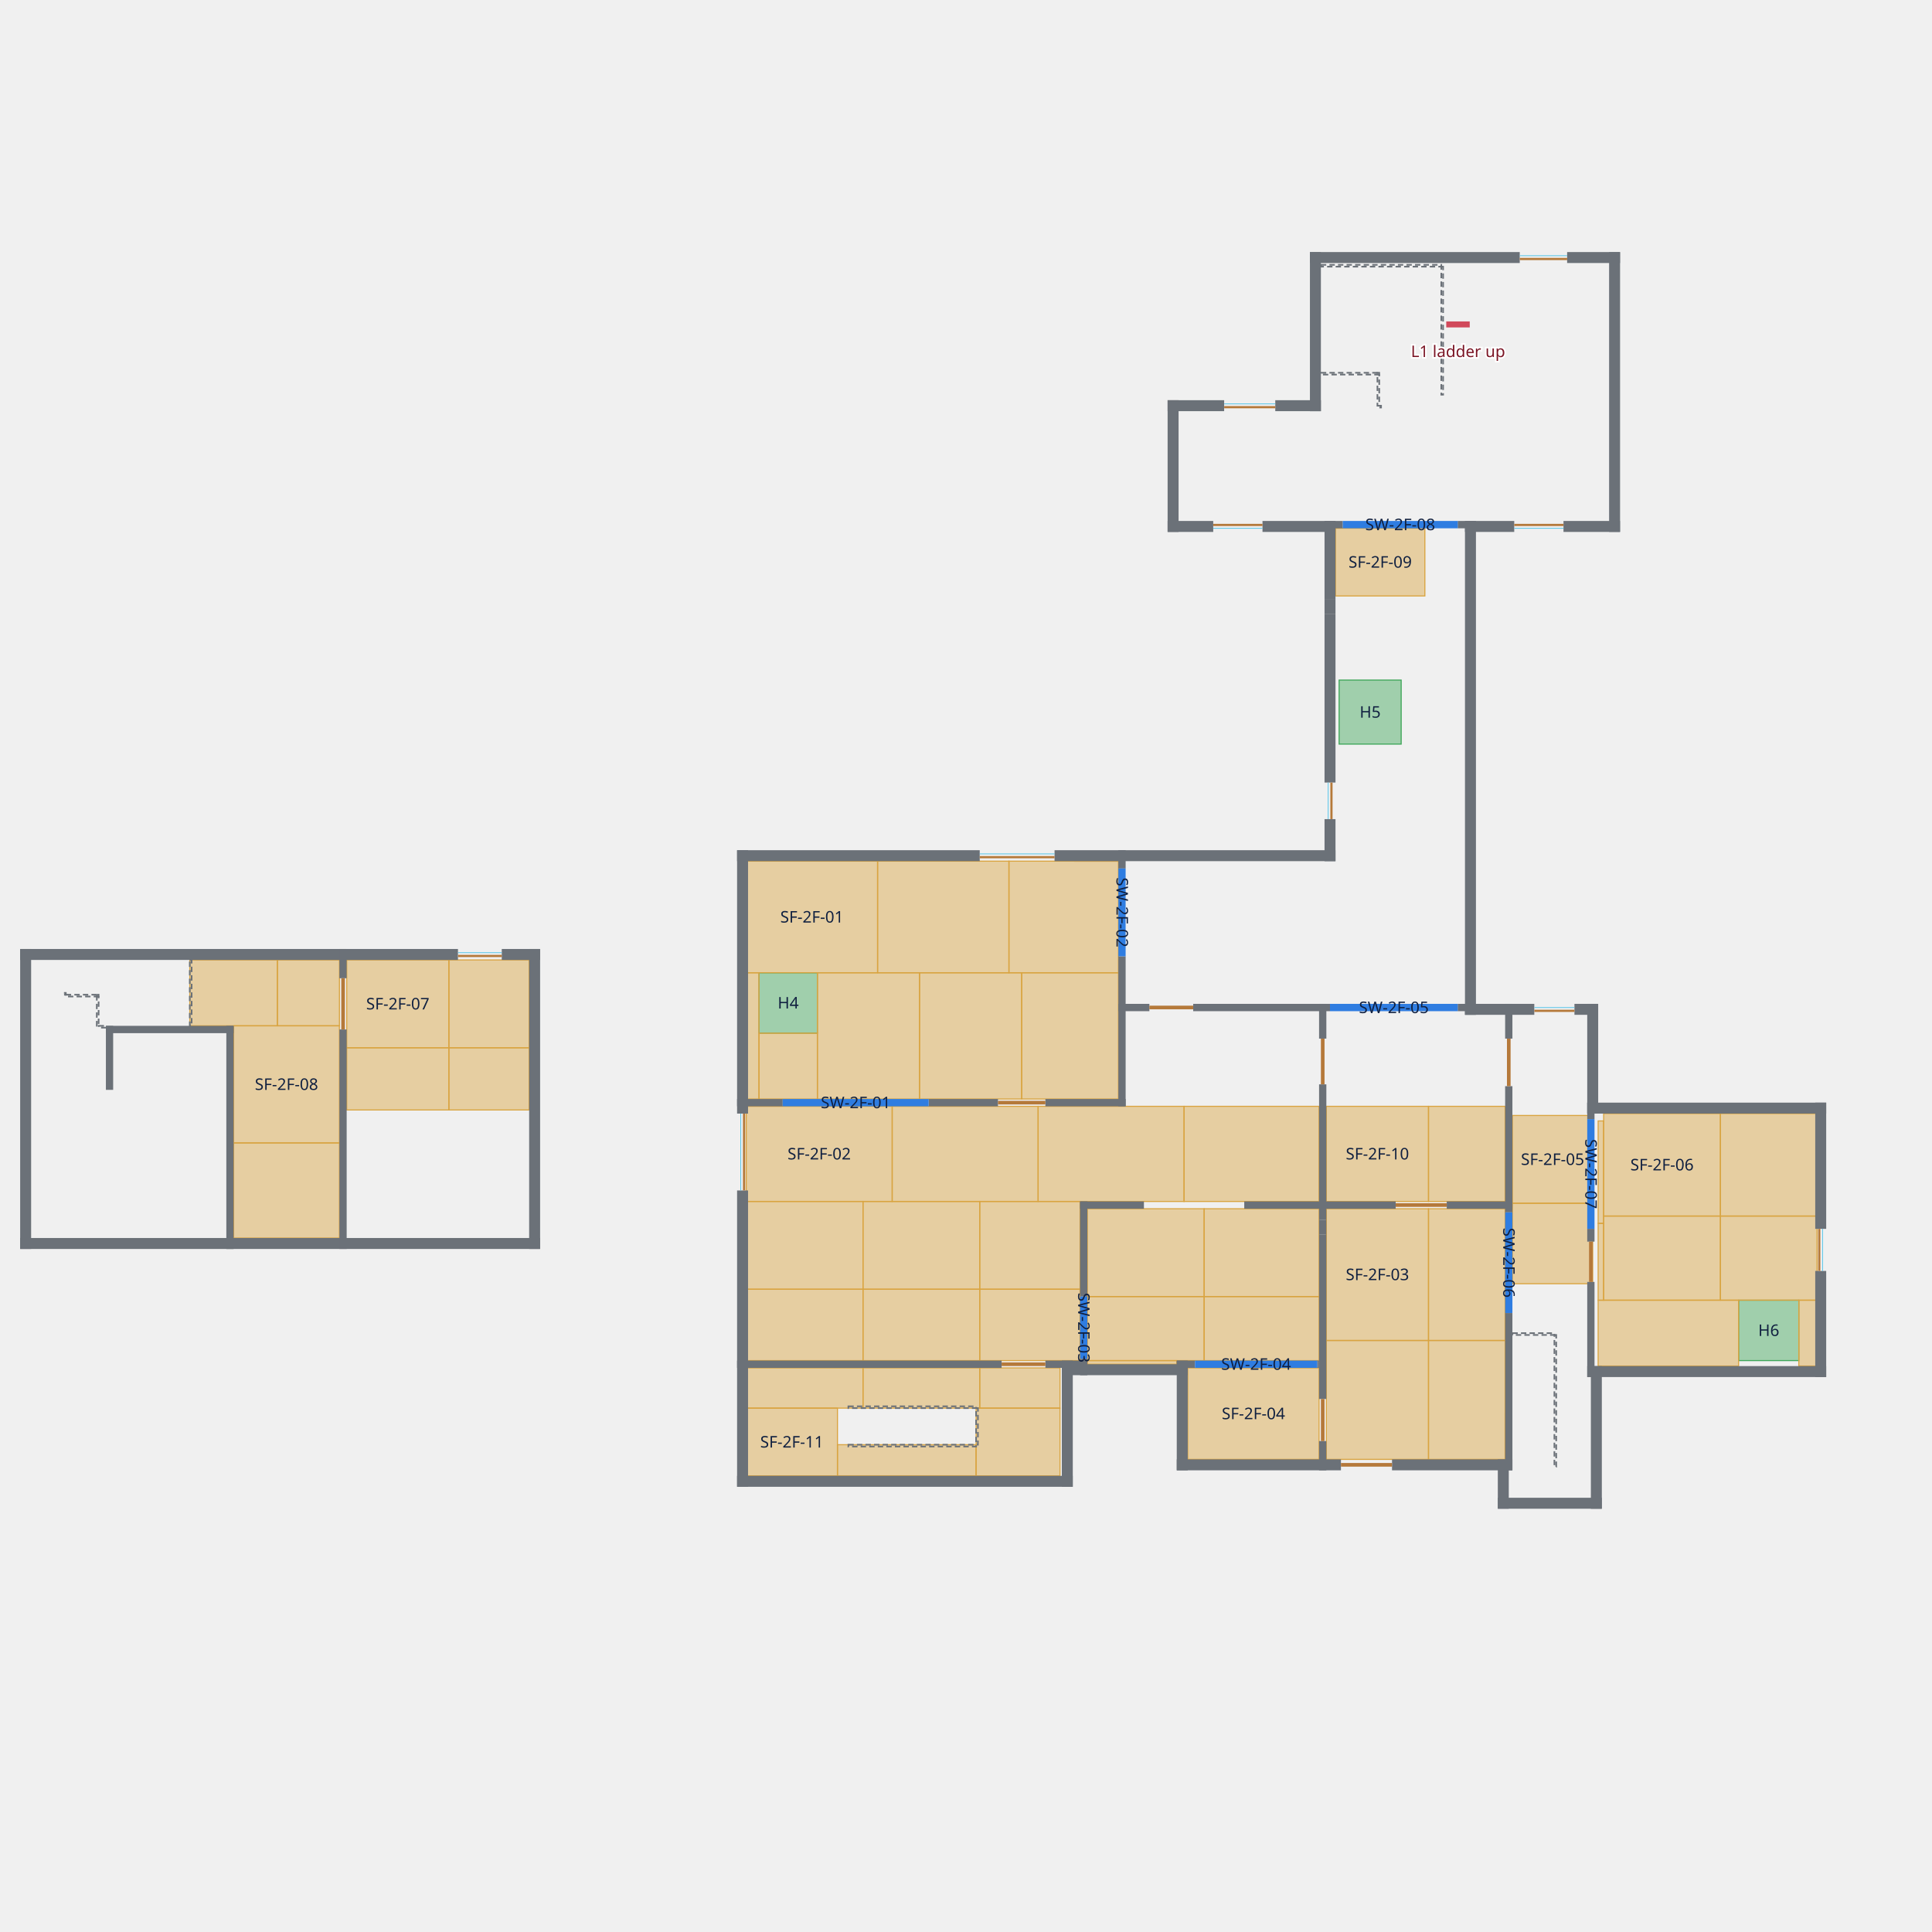
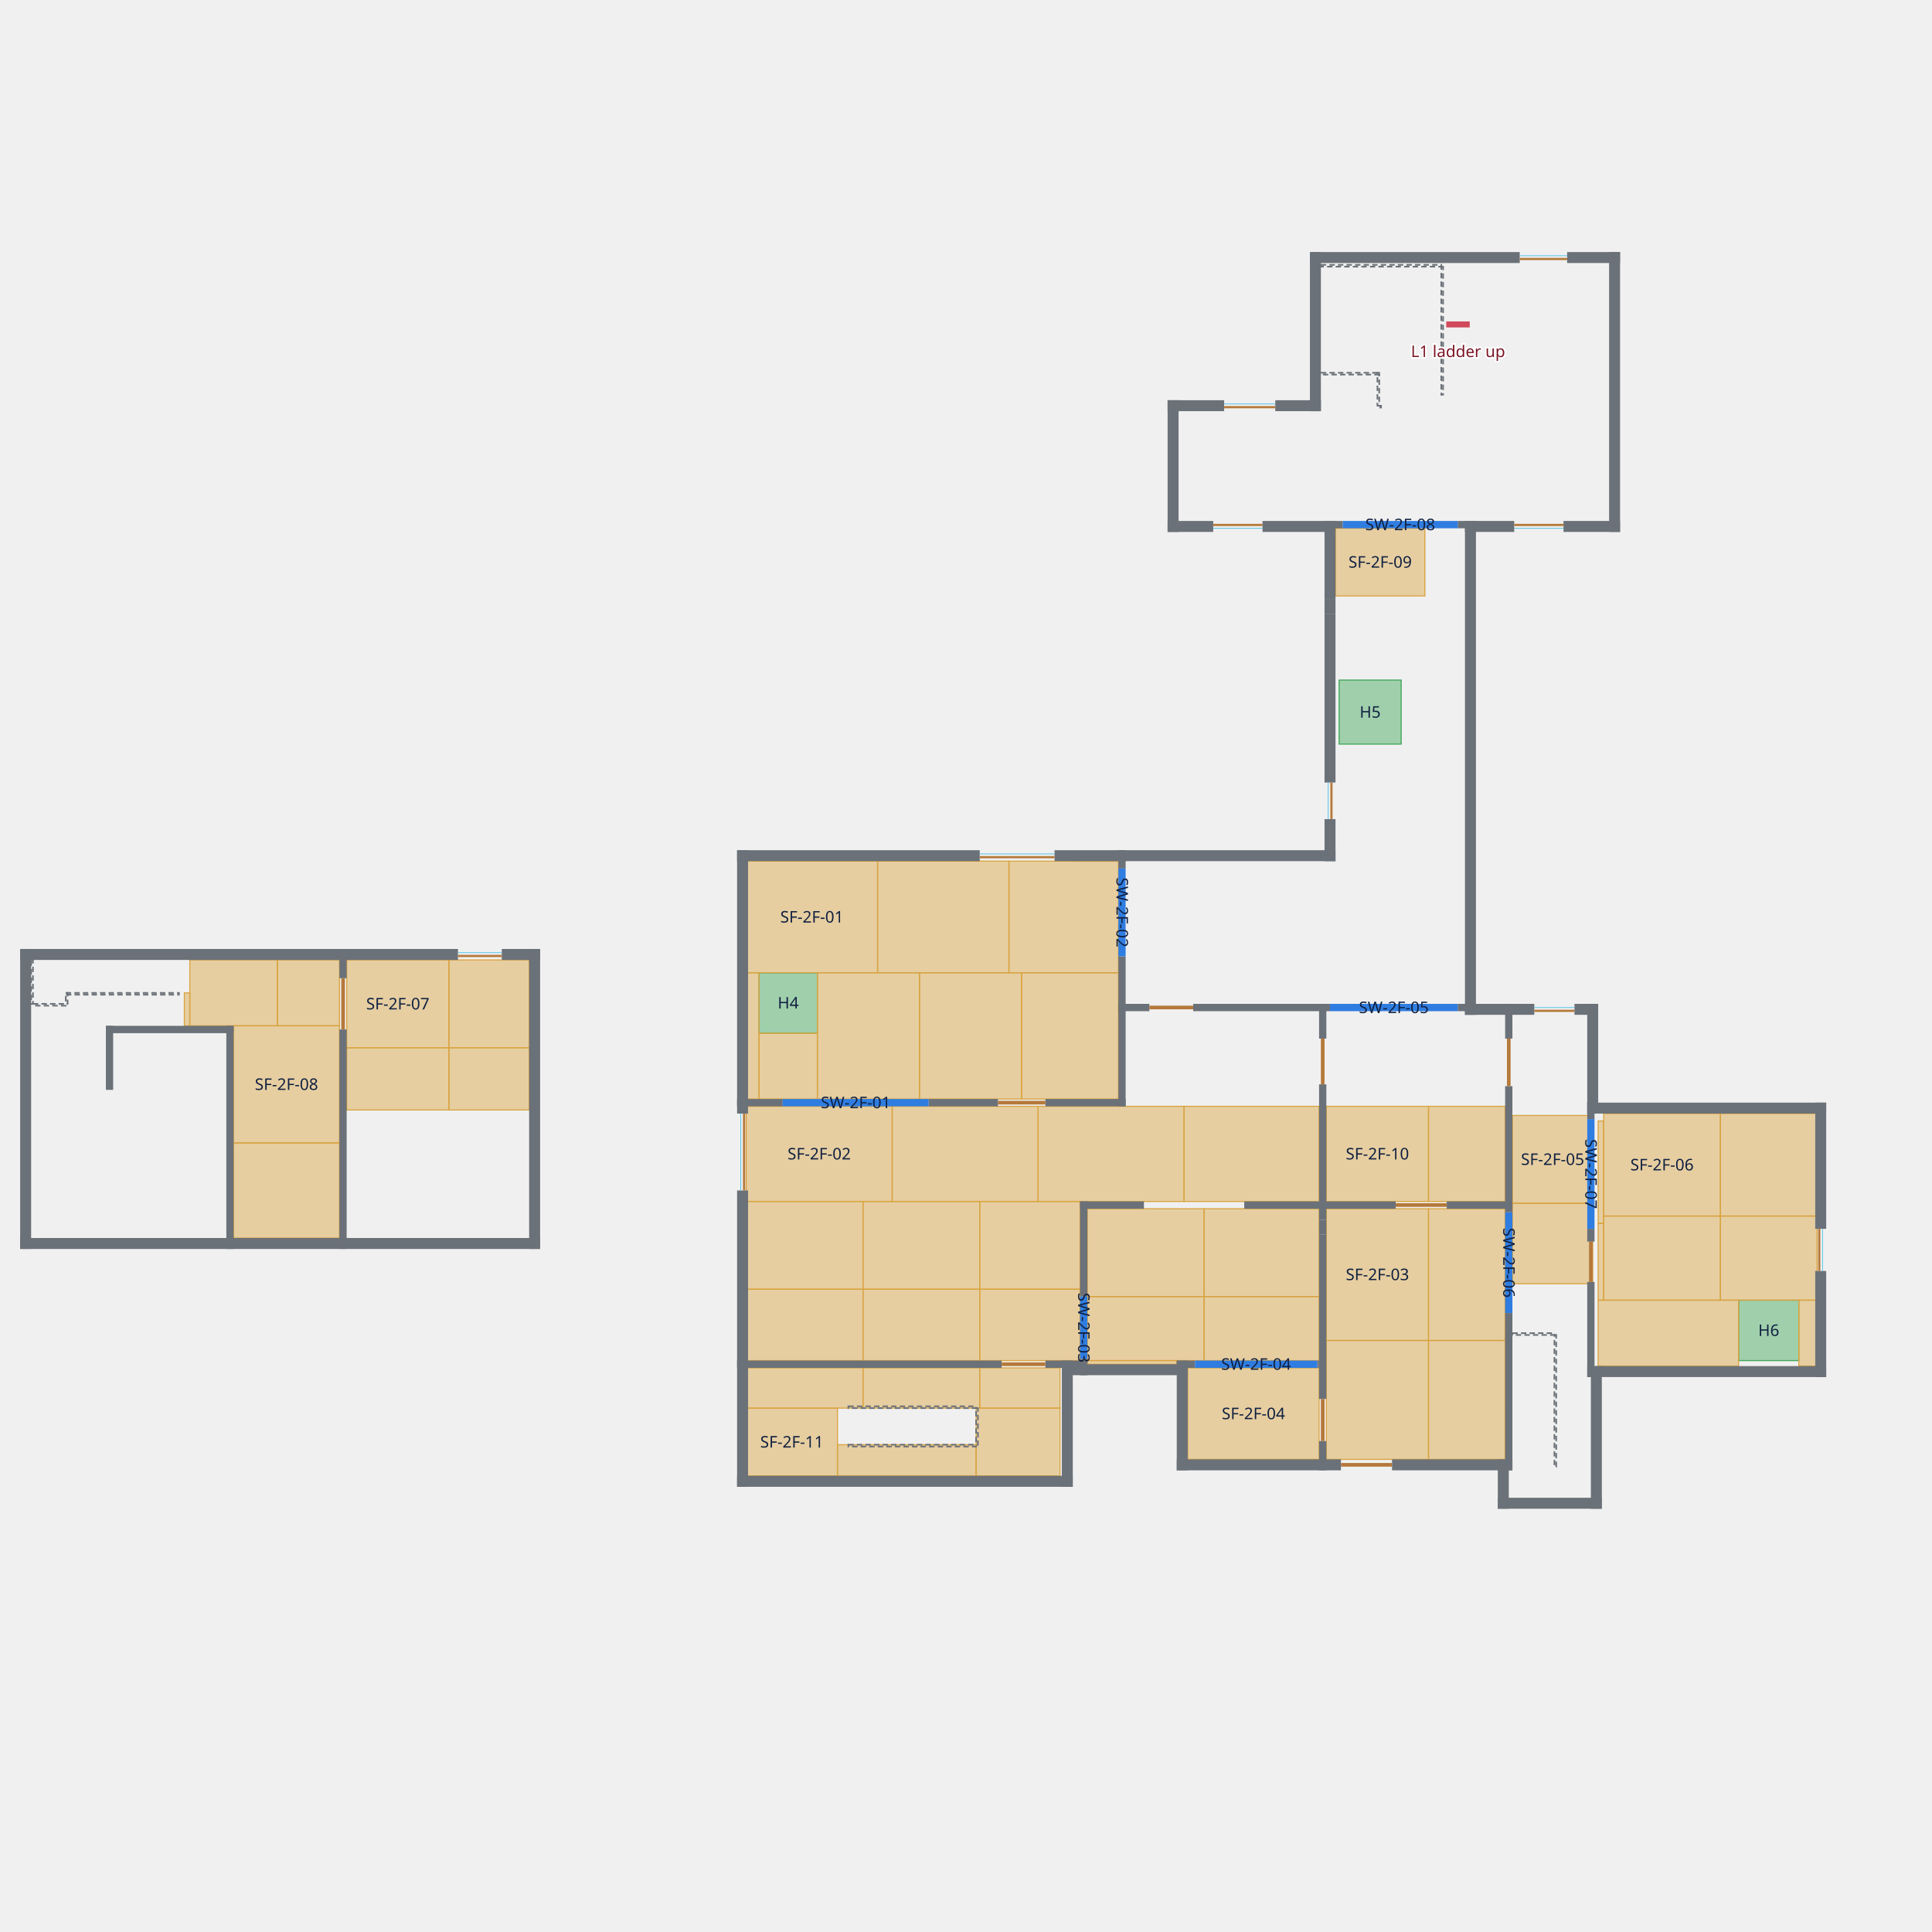
<svg xmlns="http://www.w3.org/2000/svg" data-generator="tools/mapgen" viewBox="0 0 361.244 361.244" width="1024" height="1024">
  <style>text{font:3px sans-serif;fill:#102040;text-anchor:middle;dominant-baseline:middle}text.rooms{font:bold 4px sans-serif;fill:#7a1f5c}text.stairs{fill:#7a1424;paint-order:stroke;stroke:#fff;stroke-width:0.6px}</style>
  <rect class="floors" x="141.92" y="181.89" width="10.92" height="11.29" fill="#3fa75a" fill-opacity="0.45" stroke="#3fa75a" stroke-width="0.2" />
  <rect class="floors" x="250.39" y="127.16" width="11.6" height="11.97" fill="#3fa75a" fill-opacity="0.45" stroke="#3fa75a" stroke-width="0.2" />
  <rect class="floors" x="325.09" y="243.11" width="11.26" height="11.29" fill="#3fa75a" fill-opacity="0.45" stroke="#3fa75a" stroke-width="0.2" />
  <rect class="floors" x="139.53" y="161.02" width="24.56" height="20.86" fill="#d9a441" fill-opacity="0.45" stroke="#d9a441" stroke-width="0.2" />
  <rect class="floors" x="164.09" y="161.02" width="24.56" height="20.86" fill="#d9a441" fill-opacity="0.45" stroke="#d9a441" stroke-width="0.2" />
  <rect class="floors" x="188.65" y="161.02" width="20.47" height="20.86" fill="#d9a441" fill-opacity="0.45" stroke="#d9a441" stroke-width="0.2" />
  <rect class="floors" x="139.53" y="181.89" width="2.39" height="23.6" fill="#d9a441" fill-opacity="0.45" stroke="#d9a441" stroke-width="0.2" />
  <rect class="floors" x="152.83" y="181.89" width="19.1" height="23.6" fill="#d9a441" fill-opacity="0.45" stroke="#d9a441" stroke-width="0.2" />
  <rect class="floors" x="171.93" y="181.89" width="19.1" height="23.6" fill="#d9a441" fill-opacity="0.45" stroke="#d9a441" stroke-width="0.2" />
  <rect class="floors" x="191.04" y="181.89" width="18.08" height="23.6" fill="#d9a441" fill-opacity="0.45" stroke="#d9a441" stroke-width="0.2" />
  <rect class="floors" x="141.92" y="193.18" width="10.92" height="12.31" fill="#d9a441" fill-opacity="0.45" stroke="#d9a441" stroke-width="0.2" />
  <rect class="floors" x="200.93" y="160" width="8.19" height="1.03" fill="#d9a441" fill-opacity="0.45" stroke="#d9a441" stroke-width="0.2" />
  <rect class="floors" x="139.53" y="206.86" width="27.29" height="17.79" fill="#d9a441" fill-opacity="0.45" stroke="#d9a441" stroke-width="0.2" />
  <rect class="floors" x="166.82" y="206.86" width="27.29" height="17.79" fill="#d9a441" fill-opacity="0.45" stroke="#d9a441" stroke-width="0.2" />
  <rect class="floors" x="194.11" y="206.86" width="27.29" height="17.79" fill="#d9a441" fill-opacity="0.45" stroke="#d9a441" stroke-width="0.2" />
  <rect class="floors" x="221.39" y="206.86" width="25.24" height="17.79" fill="#d9a441" fill-opacity="0.45" stroke="#d9a441" stroke-width="0.2" />
  <rect class="floors" x="139.53" y="224.64" width="21.83" height="16.42" fill="#d9a441" fill-opacity="0.45" stroke="#d9a441" stroke-width="0.2" />
  <rect class="floors" x="161.36" y="224.64" width="21.83" height="16.42" fill="#d9a441" fill-opacity="0.45" stroke="#d9a441" stroke-width="0.2" />
  <rect class="floors" x="183.19" y="224.64" width="18.76" height="16.42" fill="#d9a441" fill-opacity="0.45" stroke="#d9a441" stroke-width="0.2" />
  <rect class="floors" x="139.53" y="241.06" width="21.83" height="13.34" fill="#d9a441" fill-opacity="0.45" stroke="#d9a441" stroke-width="0.2" />
  <rect class="floors" x="161.36" y="241.06" width="21.83" height="13.34" fill="#d9a441" fill-opacity="0.45" stroke="#d9a441" stroke-width="0.2" />
  <rect class="floors" x="183.19" y="241.06" width="18.76" height="13.34" fill="#d9a441" fill-opacity="0.45" stroke="#d9a441" stroke-width="0.2" />
  <rect class="floors" x="203.32" y="226.01" width="21.83" height="16.42" fill="#d9a441" fill-opacity="0.45" stroke="#d9a441" stroke-width="0.2" />
  <rect class="floors" x="225.15" y="226.01" width="21.49" height="16.42" fill="#d9a441" fill-opacity="0.45" stroke="#d9a441" stroke-width="0.2" />
  <rect class="floors" x="203.32" y="242.43" width="21.83" height="11.97" fill="#d9a441" fill-opacity="0.45" stroke="#d9a441" stroke-width="0.2" />
  <rect class="floors" x="225.15" y="242.43" width="21.49" height="11.97" fill="#d9a441" fill-opacity="0.45" stroke="#d9a441" stroke-width="0.2" />
  <rect class="floors" x="203.32" y="254.4" width="16.71" height="0.68" fill="#d9a441" fill-opacity="0.45" stroke="#d9a441" stroke-width="0.2" />
  <rect class="floors" x="248" y="226.01" width="19.1" height="24.63" fill="#d9a441" fill-opacity="0.45" stroke="#d9a441" stroke-width="0.2" />
  <rect class="floors" x="267.1" y="226.01" width="14.33" height="24.63" fill="#d9a441" fill-opacity="0.45" stroke="#d9a441" stroke-width="0.2" />
  <rect class="floors" x="248" y="250.64" width="19.1" height="22.23" fill="#d9a441" fill-opacity="0.45" stroke="#d9a441" stroke-width="0.2" />
  <rect class="floors" x="267.1" y="250.64" width="14.33" height="22.23" fill="#d9a441" fill-opacity="0.45" stroke="#d9a441" stroke-width="0.2" />
  <rect class="floors" x="281.43" y="264.32" width="0.34" height="9.23" fill="#d9a441" fill-opacity="0.45" stroke="#d9a441" stroke-width="0.2" />
  <rect class="floors" x="222.08" y="255.77" width="24.56" height="17.1" fill="#d9a441" fill-opacity="0.45" stroke="#d9a441" stroke-width="0.2" />
  <rect class="floors" x="282.79" y="208.57" width="15.01" height="16.42" fill="#d9a441" fill-opacity="0.45" stroke="#d9a441" stroke-width="0.2" />
  <rect class="floors" x="282.79" y="224.98" width="15.01" height="15.05" fill="#d9a441" fill-opacity="0.45" stroke="#d9a441" stroke-width="0.2" />
  <rect class="floors" x="299.85" y="208.22" width="21.83" height="19.15" fill="#d9a441" fill-opacity="0.45" stroke="#d9a441" stroke-width="0.2" />
  <rect class="floors" x="321.68" y="208.22" width="18.08" height="19.15" fill="#d9a441" fill-opacity="0.45" stroke="#d9a441" stroke-width="0.2" />
  <rect class="floors" x="299.85" y="227.38" width="21.83" height="15.73" fill="#d9a441" fill-opacity="0.45" stroke="#d9a441" stroke-width="0.2" />
  <rect class="floors" x="321.68" y="227.38" width="18.08" height="15.73" fill="#d9a441" fill-opacity="0.45" stroke="#d9a441" stroke-width="0.2" />
  <rect class="floors" x="298.82" y="243.11" width="26.26" height="12.31" fill="#d9a441" fill-opacity="0.45" stroke="#d9a441" stroke-width="0.2" />
  <rect class="floors" x="336.34" y="243.11" width="3.41" height="12.31" fill="#d9a441" fill-opacity="0.45" stroke="#d9a441" stroke-width="0.2" />
  <rect class="floors" x="298.82" y="209.59" width="1.02" height="19.15" fill="#d9a441" fill-opacity="0.45" stroke="#d9a441" stroke-width="0.2" />
  <rect class="floors" x="298.82" y="228.75" width="1.02" height="14.37" fill="#d9a441" fill-opacity="0.45" stroke="#d9a441" stroke-width="0.2" />
  <rect class="floors" x="64.83" y="179.49" width="19.1" height="16.42" fill="#d9a441" fill-opacity="0.45" stroke="#d9a441" stroke-width="0.2" />
  <rect class="floors" x="83.93" y="179.49" width="15.01" height="16.42" fill="#d9a441" fill-opacity="0.45" stroke="#d9a441" stroke-width="0.2" />
  <rect class="floors" x="64.83" y="195.91" width="19.1" height="11.63" fill="#d9a441" fill-opacity="0.45" stroke="#d9a441" stroke-width="0.2" />
  <rect class="floors" x="83.93" y="195.91" width="15.01" height="11.63" fill="#d9a441" fill-opacity="0.45" stroke="#d9a441" stroke-width="0.2" />
  <rect class="floors" x="35.49" y="179.49" width="16.37" height="12.31" fill="#d9a441" fill-opacity="0.45" stroke="#d9a441" stroke-width="0.2" />
  <rect class="floors" x="51.87" y="179.49" width="11.6" height="12.31" fill="#d9a441" fill-opacity="0.45" stroke="#d9a441" stroke-width="0.2" />
  <rect class="floors" x="43.68" y="191.81" width="19.78" height="21.89" fill="#d9a441" fill-opacity="0.45" stroke="#d9a441" stroke-width="0.2" />
  <rect class="floors" x="43.68" y="213.7" width="19.78" height="17.79" fill="#d9a441" fill-opacity="0.45" stroke="#d9a441" stroke-width="0.2" />
+   <rect class="floors" x="34.47" y="185.65" width="1.02" height="6.16" fill="#d9a441" fill-opacity="0.45" stroke="#d9a441" stroke-width="0.2" />
  <rect class="floors" x="249.71" y="98.77" width="16.71" height="12.66" fill="#d9a441" fill-opacity="0.45" stroke="#d9a441" stroke-width="0.2" />
  <rect class="floors" x="248" y="206.86" width="19.1" height="17.79" fill="#d9a441" fill-opacity="0.45" stroke="#d9a441" stroke-width="0.2" />
  <rect class="floors" x="267.1" y="206.86" width="14.33" height="17.79" fill="#d9a441" fill-opacity="0.45" stroke="#d9a441" stroke-width="0.2" />
  <rect class="floors" x="139.53" y="255.77" width="21.83" height="7.52" fill="#d9a441" fill-opacity="0.45" stroke="#d9a441" stroke-width="0.2" />
  <rect class="floors" x="161.36" y="255.77" width="21.83" height="7.52" fill="#d9a441" fill-opacity="0.45" stroke="#d9a441" stroke-width="0.2" />
  <rect class="floors" x="183.19" y="255.77" width="15.01" height="7.52" fill="#d9a441" fill-opacity="0.45" stroke="#d9a441" stroke-width="0.2" />
  <rect class="floors" x="139.53" y="263.29" width="17.06" height="12.66" fill="#d9a441" fill-opacity="0.45" stroke="#d9a441" stroke-width="0.2" />
  <rect class="floors" x="182.51" y="263.29" width="15.69" height="12.66" fill="#d9a441" fill-opacity="0.45" stroke="#d9a441" stroke-width="0.2" />
  <rect class="floors" x="156.58" y="270.13" width="25.92" height="5.81" fill="#d9a441" fill-opacity="0.45" stroke="#d9a441" stroke-width="0.2" />
  <rect class="stairs" x="270.57" y="60.25" width="4.09" height="0.82" fill="#d1495b" stroke="#d1495b" stroke-width="0.3" />
  <rect class="walls" x="246.98" y="49.52" width="22.51" height="0.34" fill="none" stroke="#6b7178" stroke-width="0.3" stroke-dasharray="1 0.6" />
  <rect class="walls" x="282.79" y="249.27" width="7.85" height="0.34" fill="none" stroke="#6b7178" stroke-width="0.3" stroke-dasharray="1 0.6" />
-   <rect class="walls" x="257.55" y="69.7" width="0.34" height="6.16" fill="none" stroke="#6b7178" stroke-width="0.3" stroke-dasharray="1 0.6" />
-   <rect class="walls" x="35.49" y="179.49" width="0.34" height="12.31" fill="none" stroke="#6b7178" stroke-width="0.3" stroke-dasharray="1 0.6" />
+   <rect class="walls" x="12.3" y="185.65" width="0.34" height="2.05" fill="none" stroke="#6b7178" stroke-width="0.3" stroke-dasharray="1 0.6" />
  <rect class="walls" x="182.51" y="263.29" width="0.34" height="6.84" fill="none" stroke="#6b7178" stroke-width="0.3" stroke-dasharray="1 0.6" />
  <rect class="walls" x="269.49" y="49.86" width="0.34" height="23.94" fill="none" stroke="#6b7178" stroke-width="0.3" stroke-dasharray="1 0.6" />
  <rect class="walls" x="290.64" y="249.61" width="0.34" height="24.63" fill="none" stroke="#6b7178" stroke-width="0.3" stroke-dasharray="1 0.6" />
  <rect class="walls" x="158.63" y="262.95" width="23.88" height="0.34" fill="none" stroke="#6b7178" stroke-width="0.3" stroke-dasharray="1 0.6" />
  <rect class="walls" x="246.98" y="69.7" width="10.92" height="0.34" fill="none" stroke="#6b7178" stroke-width="0.3" stroke-dasharray="1 0.6" />
  <rect class="walls" x="257.89" y="75.86" width="0.34" height="0.34" fill="none" stroke="#6b7178" stroke-width="0.3" stroke-dasharray="1 0.6" />
-   <rect class="walls" x="12.3" y="185.99" width="6.14" height="0.34" fill="none" stroke="#6b7178" stroke-width="0.3" stroke-dasharray="1 0.6" />
-   <rect class="walls" x="18.44" y="191.81" width="1.36" height="0.34" fill="none" stroke="#6b7178" stroke-width="0.3" stroke-dasharray="1 0.6" />
+   <rect class="walls" x="12.3" y="185.65" width="21.15" height="0.34" fill="none" stroke="#6b7178" stroke-width="0.3" stroke-dasharray="1 0.6" />
+   <rect class="walls" x="6.16" y="187.7" width="6.14" height="0.34" fill="none" stroke="#6b7178" stroke-width="0.3" stroke-dasharray="1 0.6" />
  <rect class="walls" x="158.63" y="270.13" width="23.88" height="0.34" fill="none" stroke="#6b7178" stroke-width="0.3" stroke-dasharray="1 0.6" />
-   <rect class="walls" x="11.96" y="185.65" width="0.34" height="0.34" fill="none" stroke="#6b7178" stroke-width="0.3" stroke-dasharray="1 0.6" />
-   <rect class="walls" x="18.1" y="185.99" width="0.34" height="5.81" fill="none" stroke="#6b7178" stroke-width="0.3" stroke-dasharray="1 0.6" />
+   <rect class="walls" x="5.82" y="179.49" width="0.34" height="8.21" fill="none" stroke="#6b7178" stroke-width="0.3" stroke-dasharray="1 0.6" />
+   <rect class="walls" x="257.55" y="69.7" width="0.34" height="6.16" fill="none" stroke="#6b7178" stroke-width="0.3" stroke-dasharray="1 0.6" />
  <rect class="walls" x="3.77" y="177.44" width="81.86" height="2.05" fill="#6b7178" />
  <rect class="walls" x="93.82" y="177.44" width="7.16" height="2.05" fill="#6b7178" />
  <rect class="walls" x="137.82" y="205.49" width="8.53" height="1.37" fill="#6b7178" />
  <rect class="walls" x="173.64" y="205.49" width="12.96" height="1.37" fill="#6b7178" />
  <rect class="walls" x="195.47" y="205.49" width="15.01" height="1.37" fill="#6b7178" />
  <rect class="walls" x="296.78" y="206.17" width="44.68" height="2.05" fill="#6b7178" />
  <rect class="walls" x="137.82" y="254.4" width="49.46" height="1.37" fill="#6b7178" />
  <rect class="walls" x="195.47" y="254.4" width="7.85" height="1.37" fill="#6b7178" />
  <rect class="walls" x="198.54" y="255.08" width="23.54" height="2.05" fill="#6b7178" />
  <rect class="walls" x="220.03" y="254.4" width="3.41" height="1.37" fill="#6b7178" />
  <rect class="walls" x="246.29" y="254.4" width="0.34" height="1.37" fill="#6b7178" />
  <rect class="walls" x="296.78" y="255.43" width="44.68" height="2.05" fill="#6b7178" />
  <rect class="walls" x="137.82" y="275.95" width="62.76" height="2.05" fill="#6b7178" />
  <rect class="walls" x="137.82" y="158.97" width="45.37" height="2.05" fill="#6b7178" />
  <rect class="walls" x="197.18" y="158.97" width="52.53" height="2.05" fill="#6b7178" />
  <rect class="walls" x="3.77" y="231.48" width="97.21" height="2.05" fill="#6b7178" />
  <rect class="walls" x="244.93" y="47.13" width="39.23" height="2.05" fill="#6b7178" />
  <rect class="walls" x="293.02" y="47.13" width="9.89" height="2.05" fill="#6b7178" />
  <rect class="walls" x="209.11" y="187.7" width="5.8" height="1.37" fill="#6b7178" />
  <rect class="walls" x="223.1" y="187.7" width="25.58" height="1.37" fill="#6b7178" />
  <rect class="walls" x="272.56" y="187.7" width="3.41" height="1.37" fill="#6b7178" />
  <rect class="walls" x="273.92" y="187.7" width="12.96" height="2.05" fill="#6b7178" />
  <rect class="walls" x="294.39" y="187.7" width="4.43" height="2.05" fill="#6b7178" />
  <rect class="walls" x="201.95" y="224.64" width="11.94" height="1.37" fill="#6b7178" />
  <rect class="walls" x="232.65" y="224.64" width="28.31" height="1.37" fill="#6b7178" />
  <rect class="walls" x="270.51" y="224.64" width="12.28" height="1.37" fill="#6b7178" />
  <rect class="walls" x="220.03" y="272.87" width="30.7" height="2.05" fill="#6b7178" />
  <rect class="walls" x="260.28" y="272.87" width="22.51" height="2.05" fill="#6b7178" />
  <rect class="walls" x="218.32" y="97.41" width="8.53" height="2.05" fill="#6b7178" />
  <rect class="walls" x="236.06" y="97.41" width="13.64" height="2.05" fill="#6b7178" />
  <rect class="walls" x="247.66" y="97.41" width="3.41" height="1.37" fill="#6b7178" />
  <rect class="walls" x="272.56" y="97.41" width="3.41" height="1.37" fill="#6b7178" />
  <rect class="walls" x="273.92" y="97.41" width="9.21" height="2.05" fill="#6b7178" />
  <rect class="walls" x="292.34" y="97.41" width="10.57" height="2.05" fill="#6b7178" />
  <rect class="walls" x="19.8" y="191.81" width="23.88" height="1.37" fill="#6b7178" />
  <rect class="walls" x="280.06" y="280.05" width="19.44" height="2.05" fill="#6b7178" />
  <rect class="walls" x="218.32" y="74.83" width="10.57" height="2.05" fill="#6b7178" />
  <rect class="walls" x="238.45" y="74.83" width="8.53" height="2.05" fill="#6b7178" />
  <rect class="walls" x="273.92" y="97.41" width="2.05" height="92.35" fill="#6b7178" />
  <rect class="walls" x="281.43" y="187.7" width="1.36" height="6.5" fill="#6b7178" />
  <rect class="walls" x="281.43" y="203.09" width="1.36" height="23.6" fill="#6b7178" />
  <rect class="walls" x="281.43" y="245.51" width="1.36" height="29.41" fill="#6b7178" />
  <rect class="walls" x="280.06" y="272.87" width="2.05" height="9.23" fill="#6b7178" />
  <rect class="walls" x="244.93" y="47.13" width="2.05" height="29.76" fill="#6b7178" />
  <rect class="walls" x="247.66" y="97.41" width="2.05" height="14.71" fill="#6b7178" />
  <rect class="walls" x="247.66" y="112.11" width="2.05" height="2.74" fill="#6b7178" />
  <rect class="walls" x="247.66" y="114.85" width="2.05" height="31.47" fill="#6b7178" />
  <rect class="walls" x="247.66" y="153.16" width="2.05" height="7.87" fill="#6b7178" />
  <rect class="walls" x="246.64" y="187.7" width="1.36" height="6.5" fill="#6b7178" />
  <rect class="walls" x="246.64" y="202.75" width="1.36" height="25.31" fill="#6b7178" />
  <rect class="walls" x="246.64" y="228.06" width="1.36" height="2.74" fill="#6b7178" />
  <rect class="walls" x="246.64" y="230.8" width="1.36" height="30.78" fill="#6b7178" />
  <rect class="walls" x="246.64" y="269.45" width="1.36" height="5.47" fill="#6b7178" />
  <rect class="walls" x="296.78" y="187.7" width="2.05" height="20.52" fill="#6b7178" />
  <rect class="walls" x="296.78" y="206.17" width="1.36" height="3.08" fill="#6b7178" />
  <rect class="walls" x="296.78" y="229.77" width="1.36" height="2.39" fill="#6b7178" />
  <rect class="walls" x="296.78" y="239.69" width="1.36" height="17.79" fill="#6b7178" />
  <rect class="walls" x="297.46" y="255.43" width="2.05" height="26.68" fill="#6b7178" />
  <rect class="walls" x="98.94" y="177.44" width="2.05" height="56.09" fill="#6b7178" />
  <rect class="walls" x="3.77" y="177.44" width="2.05" height="56.09" fill="#6b7178" />
  <rect class="walls" x="63.46" y="177.44" width="1.36" height="5.47" fill="#6b7178" />
  <rect class="walls" x="63.46" y="192.49" width="1.36" height="41.04" fill="#6b7178" />
  <rect class="walls" x="300.87" y="47.13" width="2.05" height="52.33" fill="#6b7178" />
  <rect class="walls" x="137.82" y="158.97" width="2.05" height="49.25" fill="#6b7178" />
  <rect class="walls" x="137.82" y="222.59" width="2.05" height="55.41" fill="#6b7178" />
  <rect class="walls" x="42.32" y="191.81" width="1.36" height="41.73" fill="#6b7178" />
  <rect class="walls" x="201.95" y="224.64" width="1.36" height="17.79" fill="#6b7178" />
  <rect class="walls" x="201.95" y="254.06" width="1.36" height="3.08" fill="#6b7178" />
  <rect class="walls" x="209.11" y="158.97" width="1.36" height="3.42" fill="#6b7178" />
  <rect class="walls" x="209.11" y="178.81" width="1.36" height="28.05" fill="#6b7178" />
  <rect class="walls" x="339.41" y="206.17" width="2.05" height="23.6" fill="#6b7178" />
  <rect class="walls" x="339.41" y="237.64" width="2.05" height="19.84" fill="#6b7178" />
  <rect class="walls" x="218.32" y="74.83" width="2.05" height="24.63" fill="#6b7178" />
  <rect class="walls" x="198.54" y="254.4" width="2.05" height="23.6" fill="#6b7178" />
  <rect class="walls" x="220.03" y="254.4" width="2.05" height="20.52" fill="#6b7178" />
  <rect class="walls" x="19.8" y="191.81" width="1.36" height="11.97" fill="#6b7178" />
  <rect class="panels" x="146.35" y="205.49" width="27.29" height="1.37" fill="#2f7de1" />
  <rect class="panels" x="209.11" y="162.39" width="1.36" height="16.42" fill="#2f7de1" />
  <rect class="panels" x="201.95" y="242.43" width="1.36" height="11.63" fill="#2f7de1" />
  <rect class="panels" x="223.44" y="254.4" width="22.85" height="1.37" fill="#2f7de1" />
  <rect class="panels" x="248.68" y="187.7" width="23.88" height="1.37" fill="#2f7de1" />
  <rect class="panels" x="281.43" y="226.69" width="1.36" height="18.81" fill="#2f7de1" />
  <rect class="panels" x="296.78" y="209.25" width="1.36" height="20.52" fill="#2f7de1" />
  <rect class="panels" x="251.07" y="97.41" width="21.49" height="1.37" fill="#2f7de1" />
  <rect class="openings" x="85.64" y="178.54" width="8.19" height="0.41" fill="#b5793a" />
  <rect class="openings" x="85.64" y="178.06" width="8.19" height="0.14" fill="#4fc3e8" />
  <rect class="openings" x="186.6" y="205.83" width="8.87" height="0.68" fill="#b5793a" />
  <rect class="openings" x="187.28" y="254.74" width="8.19" height="0.68" fill="#b5793a" />
  <rect class="openings" x="183.19" y="160.07" width="13.99" height="0.41" fill="#b5793a" />
  <rect class="openings" x="183.19" y="159.59" width="13.99" height="0.14" fill="#4fc3e8" />
  <rect class="openings" x="284.16" y="48.22" width="8.87" height="0.41" fill="#b5793a" />
  <rect class="openings" x="284.16" y="47.74" width="8.87" height="0.14" fill="#4fc3e8" />
  <rect class="openings" x="214.91" y="188.04" width="8.19" height="0.68" fill="#b5793a" />
  <rect class="openings" x="286.89" y="188.8" width="7.5" height="0.41" fill="#b5793a" />
  <rect class="openings" x="286.89" y="188.32" width="7.5" height="0.14" fill="#4fc3e8" />
  <rect class="openings" x="260.96" y="224.98" width="9.55" height="0.68" fill="#b5793a" />
  <rect class="openings" x="250.73" y="273.55" width="9.55" height="0.68" fill="#b5793a" />
  <rect class="openings" x="226.85" y="97.95" width="9.21" height="0.41" fill="#b5793a" />
  <rect class="openings" x="226.85" y="98.71" width="9.21" height="0.14" fill="#4fc3e8" />
  <rect class="openings" x="283.13" y="97.95" width="9.21" height="0.41" fill="#b5793a" />
  <rect class="openings" x="283.13" y="98.71" width="9.21" height="0.14" fill="#4fc3e8" />
  <rect class="openings" x="228.9" y="75.93" width="9.55" height="0.41" fill="#b5793a" />
  <rect class="openings" x="228.9" y="75.45" width="9.55" height="0.14" fill="#4fc3e8" />
  <rect class="openings" x="281.77" y="194.2" width="0.68" height="8.89" fill="#b5793a" />
  <rect class="openings" x="248.75" y="146.32" width="0.41" height="6.84" fill="#b5793a" />
  <rect class="openings" x="248.27" y="146.32" width="0.14" height="6.84" fill="#4fc3e8" />
  <rect class="openings" x="246.98" y="194.2" width="0.68" height="8.55" fill="#b5793a" />
  <rect class="openings" x="246.98" y="261.58" width="0.68" height="7.87" fill="#b5793a" />
  <rect class="openings" x="297.12" y="232.17" width="0.68" height="7.52" fill="#b5793a" />
  <rect class="openings" x="63.81" y="182.91" width="0.68" height="9.58" fill="#b5793a" />
  <rect class="openings" x="138.92" y="208.22" width="0.41" height="14.37" fill="#b5793a" />
  <rect class="openings" x="138.44" y="208.22" width="0.14" height="14.37" fill="#4fc3e8" />
  <rect class="openings" x="339.96" y="229.77" width="0.41" height="7.87" fill="#b5793a" />
  <rect class="openings" x="340.71" y="229.77" width="0.14" height="7.87" fill="#4fc3e8" />
  <text class="labels floors" x="147.38" y="187.53">H4</text>
  <text class="labels floors" x="256.19" y="133.15">H5</text>
  <text class="labels floors" x="330.72" y="248.76">H6</text>
  <text class="labels floors" x="151.81" y="171.46">SF-2F-01</text>
  <text class="labels floors" x="153.17" y="215.75">SF-2F-02</text>
  <text class="labels floors" x="257.55" y="238.32">SF-2F-03</text>
  <text class="labels floors" x="234.36" y="264.32">SF-2F-04</text>
  <text class="labels floors" x="290.3" y="216.78">SF-2F-05</text>
  <text class="labels floors" x="310.76" y="217.8">SF-2F-06</text>
  <text class="labels floors" x="74.38" y="187.7">SF-2F-07</text>
  <text class="labels floors" x="53.57" y="202.75">SF-2F-08</text>
  <text class="labels floors" x="258.06" y="105.1">SF-2F-09</text>
  <text class="labels floors" x="257.55" y="215.75">SF-2F-10</text>
  <text class="labels floors" x="148.06" y="269.62">SF-2F-11</text>
  <text class="labels stairs" x="272.62" y="65.72">L1 ladder up</text>
  <text class="labels" x="160" y="206.17">SW-2F-01</text>
  <text class="labels" x="209.8" y="170.6" transform="rotate(90 209.8 170.6)">SW-2F-02</text>
  <text class="labels" x="202.63" y="248.24" transform="rotate(90 202.63 248.24)">SW-2F-03</text>
  <text class="labels" x="234.87" y="255.08">SW-2F-04</text>
  <text class="labels" x="260.62" y="188.39">SW-2F-05</text>
  <text class="labels" x="282.11" y="236.1" transform="rotate(90 282.11 236.1)">SW-2F-06</text>
  <text class="labels" x="297.46" y="219.51" transform="rotate(90 297.46 219.51)">SW-2F-07</text>
  <text class="labels" x="261.81" y="98.09">SW-2F-08</text>
  <text class="rooms" x="34.64" y="205.66" />
  <text class="rooms" x="81.71" y="205.32" />
  <text class="rooms" x="174.49" y="183.09" />
  <text class="rooms" x="171.42" y="230.29" />
  <text class="rooms" x="227.36" y="207.37" />
  <text class="rooms" x="224.98" y="240.2" />
  <text class="rooms" x="234.19" y="264.15" />
  <text class="rooms" x="264.54" y="249.44" />
  <text class="rooms" x="264.54" y="207.03" />
  <text class="rooms" x="242.37" y="174.19" />
  <text class="rooms" x="261.81" y="129.04" />
  <text class="rooms" x="266.93" y="79.45" />
  <text class="rooms" x="289.78" y="217.29" />
  <text class="rooms" x="294.22" y="263.12" />
  <text class="rooms" x="318.78" y="231.65" />
  <text class="rooms" x="169.04" y="259.7" />
</svg>
